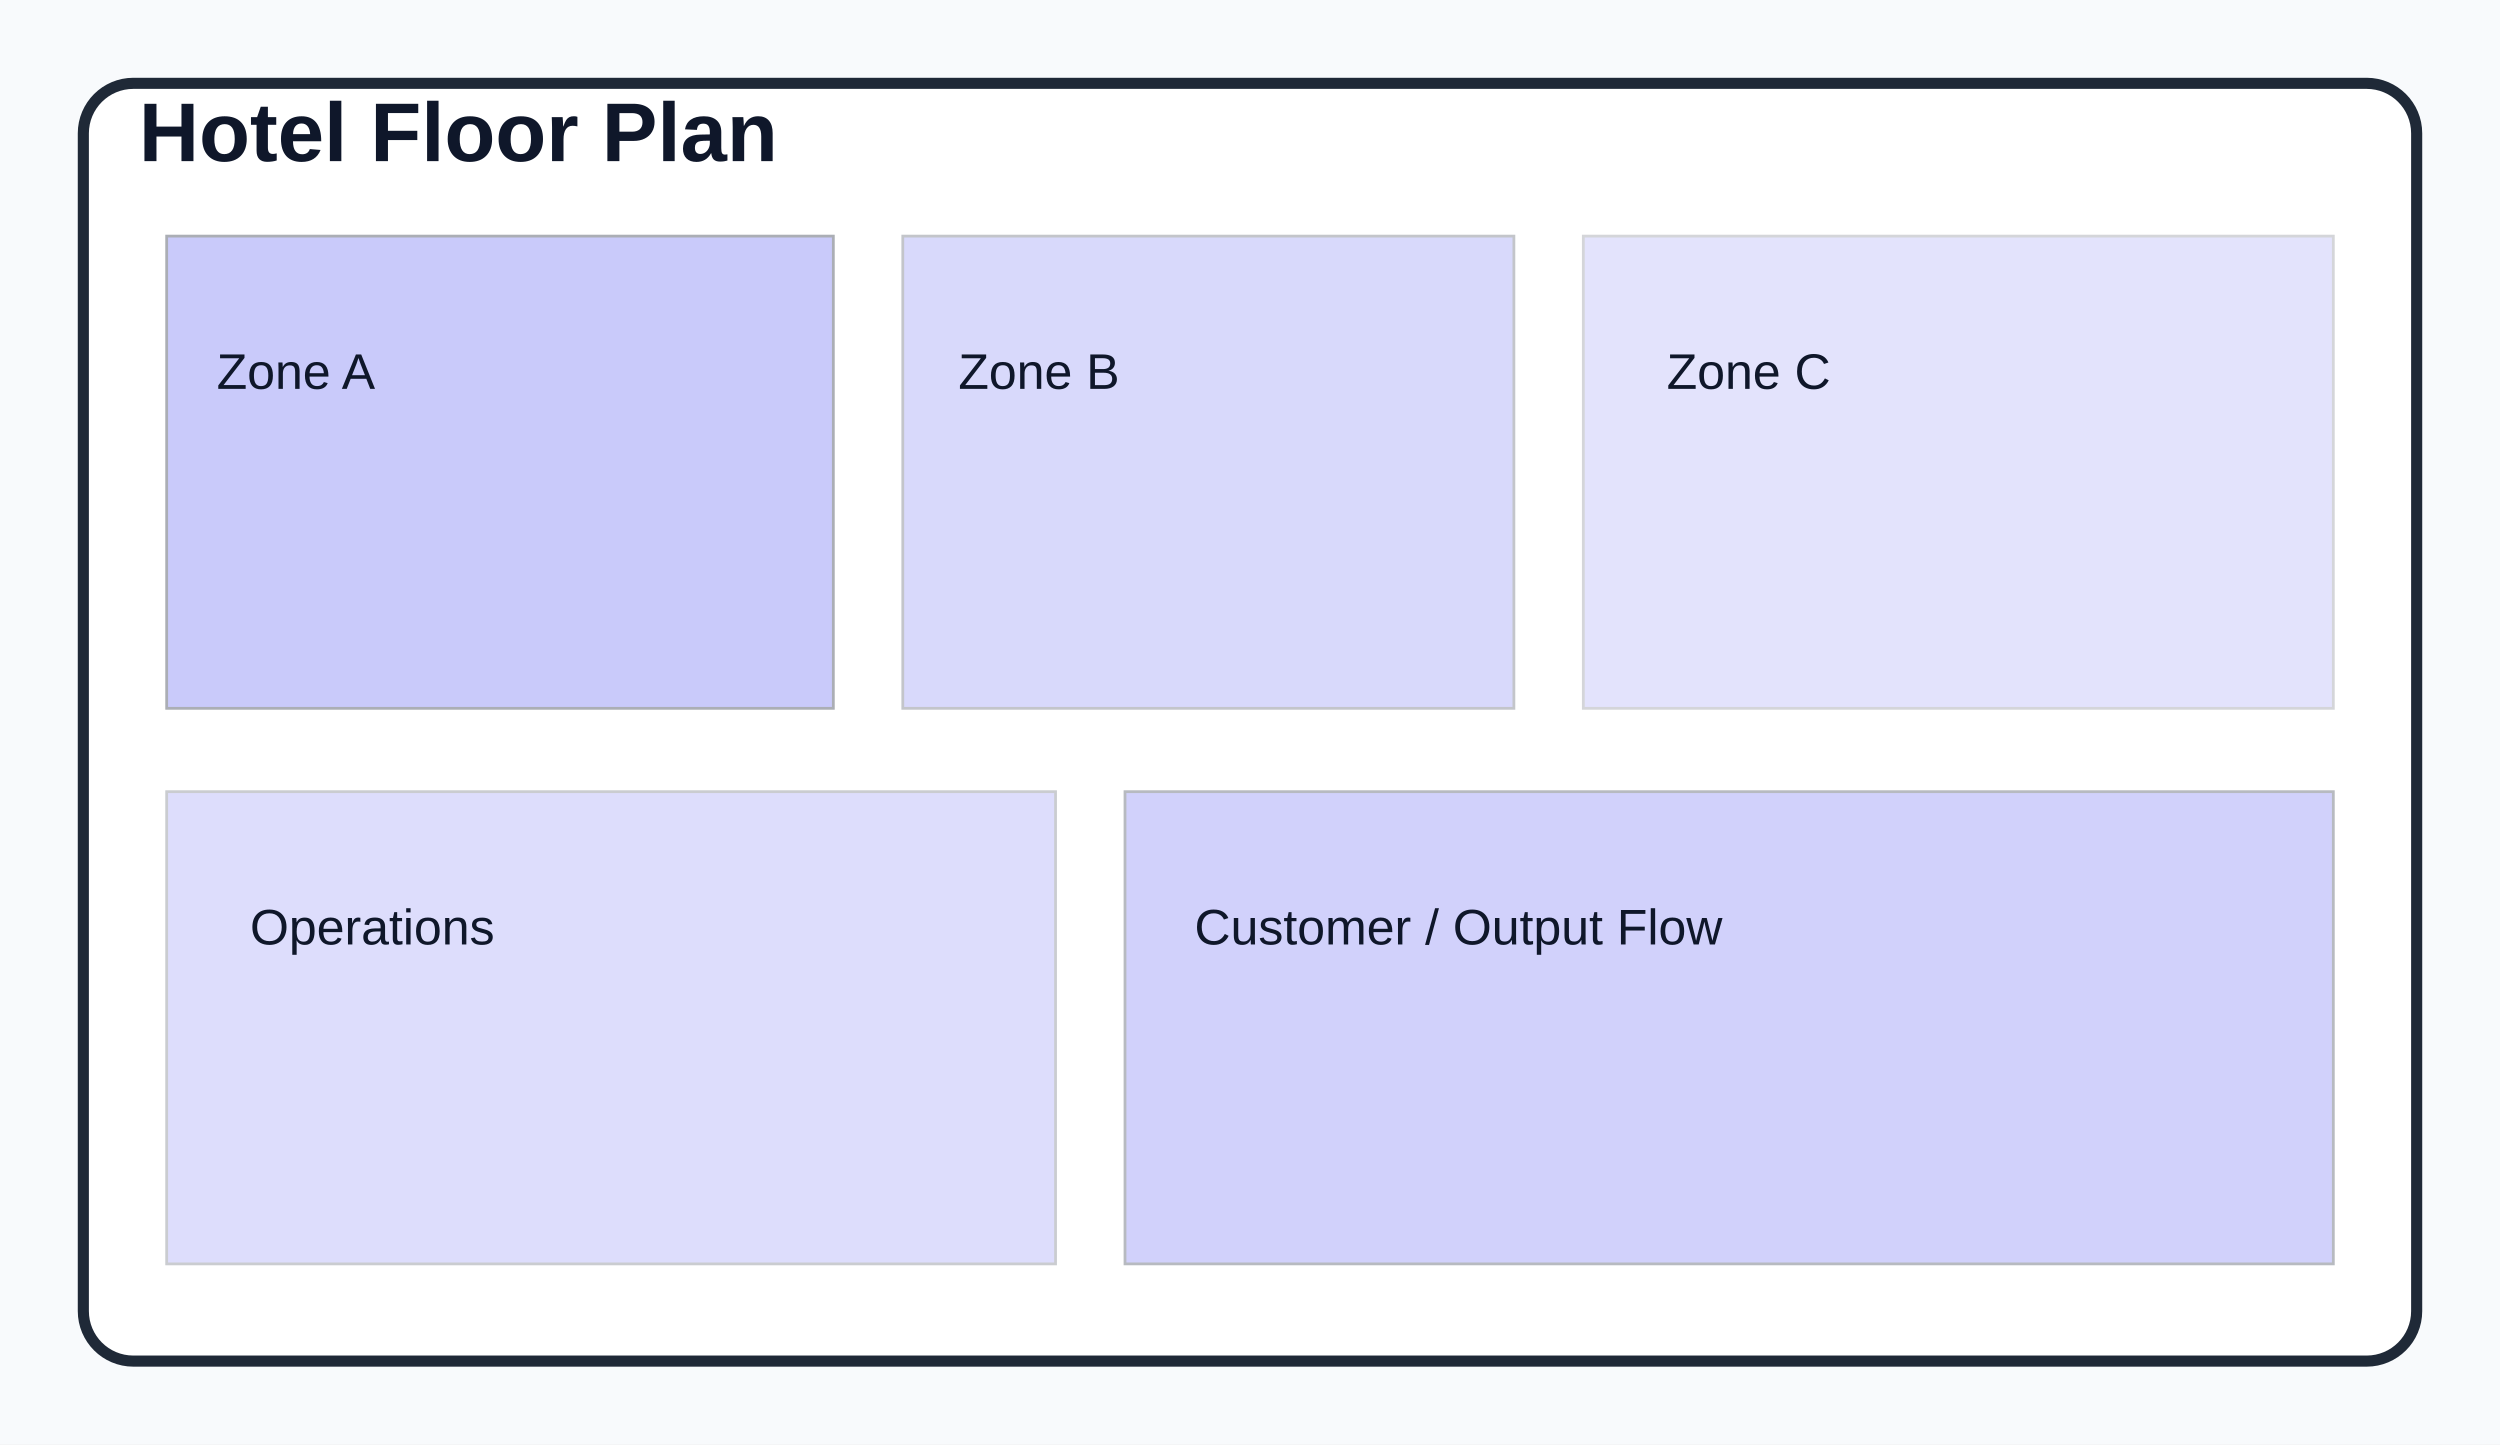
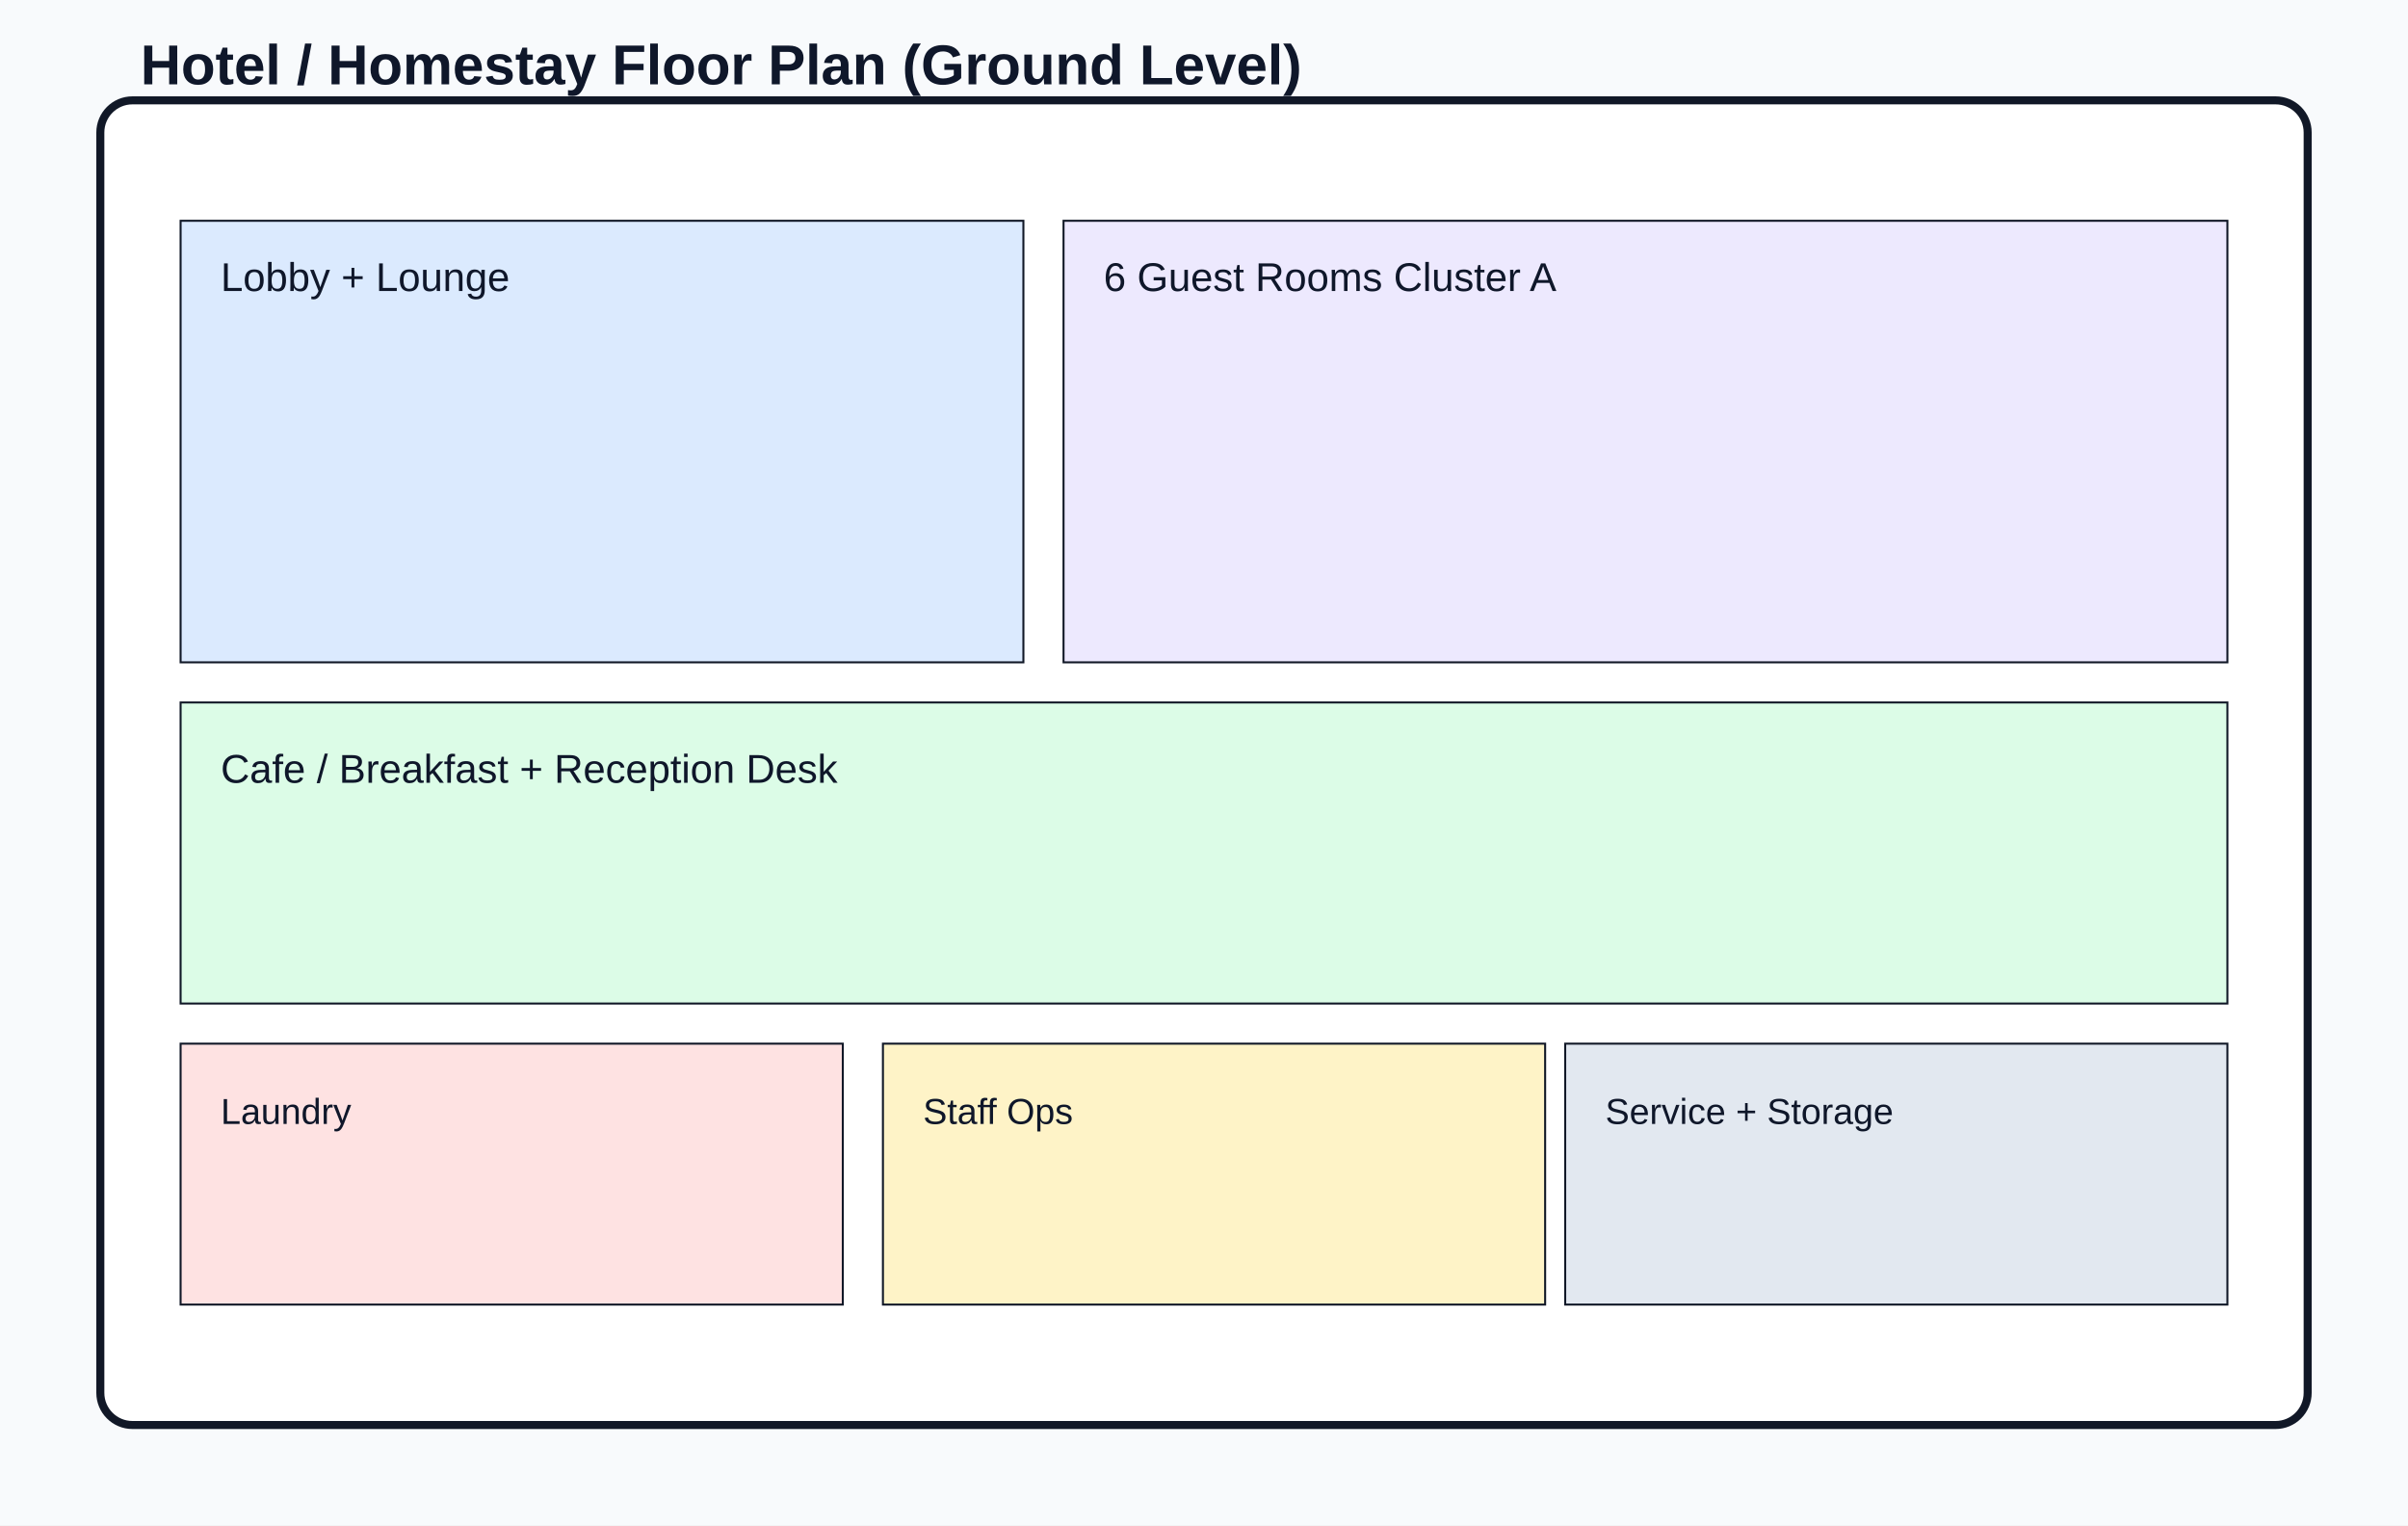
- <svg xmlns="http://www.w3.org/2000/svg" viewBox="0 0 900 520">
-   <rect width="900" height="520" fill="#f8fafc" />
-   <rect x="30" y="30" width="840" height="460" rx="18" fill="#ffffff" stroke="#1f2937" stroke-width="4" />
-   <rect x="60" y="85" width="240" height="170" fill="#6366f1" opacity="0.35" stroke="#0f172a" />
-   <rect x="325" y="85" width="220" height="170" fill="#6366f1" opacity="0.25" stroke="#0f172a" />
-   <rect x="570" y="85" width="270" height="170" fill="#6366f1" opacity="0.18" stroke="#0f172a" />
-   <rect x="60" y="285" width="320" height="170" fill="#6366f1" opacity="0.22" stroke="#0f172a" />
-   <rect x="405" y="285" width="435" height="170" fill="#6366f1" opacity="0.3" stroke="#0f172a" />
-   <text x="50" y="58" font-family="Manrope, Arial" font-size="30" font-weight="700" fill="#0f172a">Hotel Floor Plan</text>
-   <text x="78" y="140" font-family="Manrope, Arial" font-size="18" fill="#0f172a">Zone A</text>
-   <text x="345" y="140" font-family="Manrope, Arial" font-size="18" fill="#0f172a">Zone B</text>
-   <text x="600" y="140" font-family="Manrope, Arial" font-size="18" fill="#0f172a">Zone C</text>
-   <text x="90" y="340" font-family="Manrope, Arial" font-size="18" fill="#0f172a">Operations</text>
-   <text x="430" y="340" font-family="Manrope, Arial" font-size="18" fill="#0f172a">Customer / Output Flow</text>
+ <svg xmlns="http://www.w3.org/2000/svg" viewBox="0 0 1200 760">
+   <rect width="1200" height="760" fill="#f8fafc" />
+   <rect x="50" y="50" width="1100" height="660" rx="16" fill="#fff" stroke="#111827" stroke-width="4" />
+   <text x="70" y="42" font-size="28" font-family="Manrope,Arial" font-weight="800" fill="#0f172a">Hotel / Homestay Floor Plan (Ground Level)</text>
+   <rect x="90" y="110" width="420" height="220" fill="#dbeafe" stroke="#111827" />
+   <text x="110" y="145" font-size="20" font-family="Manrope,Arial" fill="#0f172a">Lobby + Lounge</text>
+   <rect x="530" y="110" width="580" height="220" fill="#ede9fe" stroke="#111827" />
+   <text x="550" y="145" font-size="20" font-family="Manrope,Arial" fill="#0f172a">6 Guest Rooms Cluster A</text>
+   <rect x="90" y="350" width="1020" height="150" fill="#dcfce7" stroke="#111827" />
+   <text x="110" y="390" font-size="20" font-family="Manrope,Arial" fill="#0f172a">Cafe / Breakfast + Reception Desk</text>
+   <rect x="90" y="520" width="330" height="130" fill="#fee2e2" stroke="#111827" />
+   <text x="110" y="560" font-size="18" font-family="Manrope,Arial" fill="#0f172a">Laundry</text>
+   <rect x="440" y="520" width="330" height="130" fill="#fef3c7" stroke="#111827" />
+   <text x="460" y="560" font-size="18" font-family="Manrope,Arial" fill="#0f172a">Staff Ops</text>
+   <rect x="780" y="520" width="330" height="130" fill="#e2e8f0" stroke="#111827" />
+   <text x="800" y="560" font-size="18" font-family="Manrope,Arial" fill="#0f172a">Service + Storage</text>
</svg>
